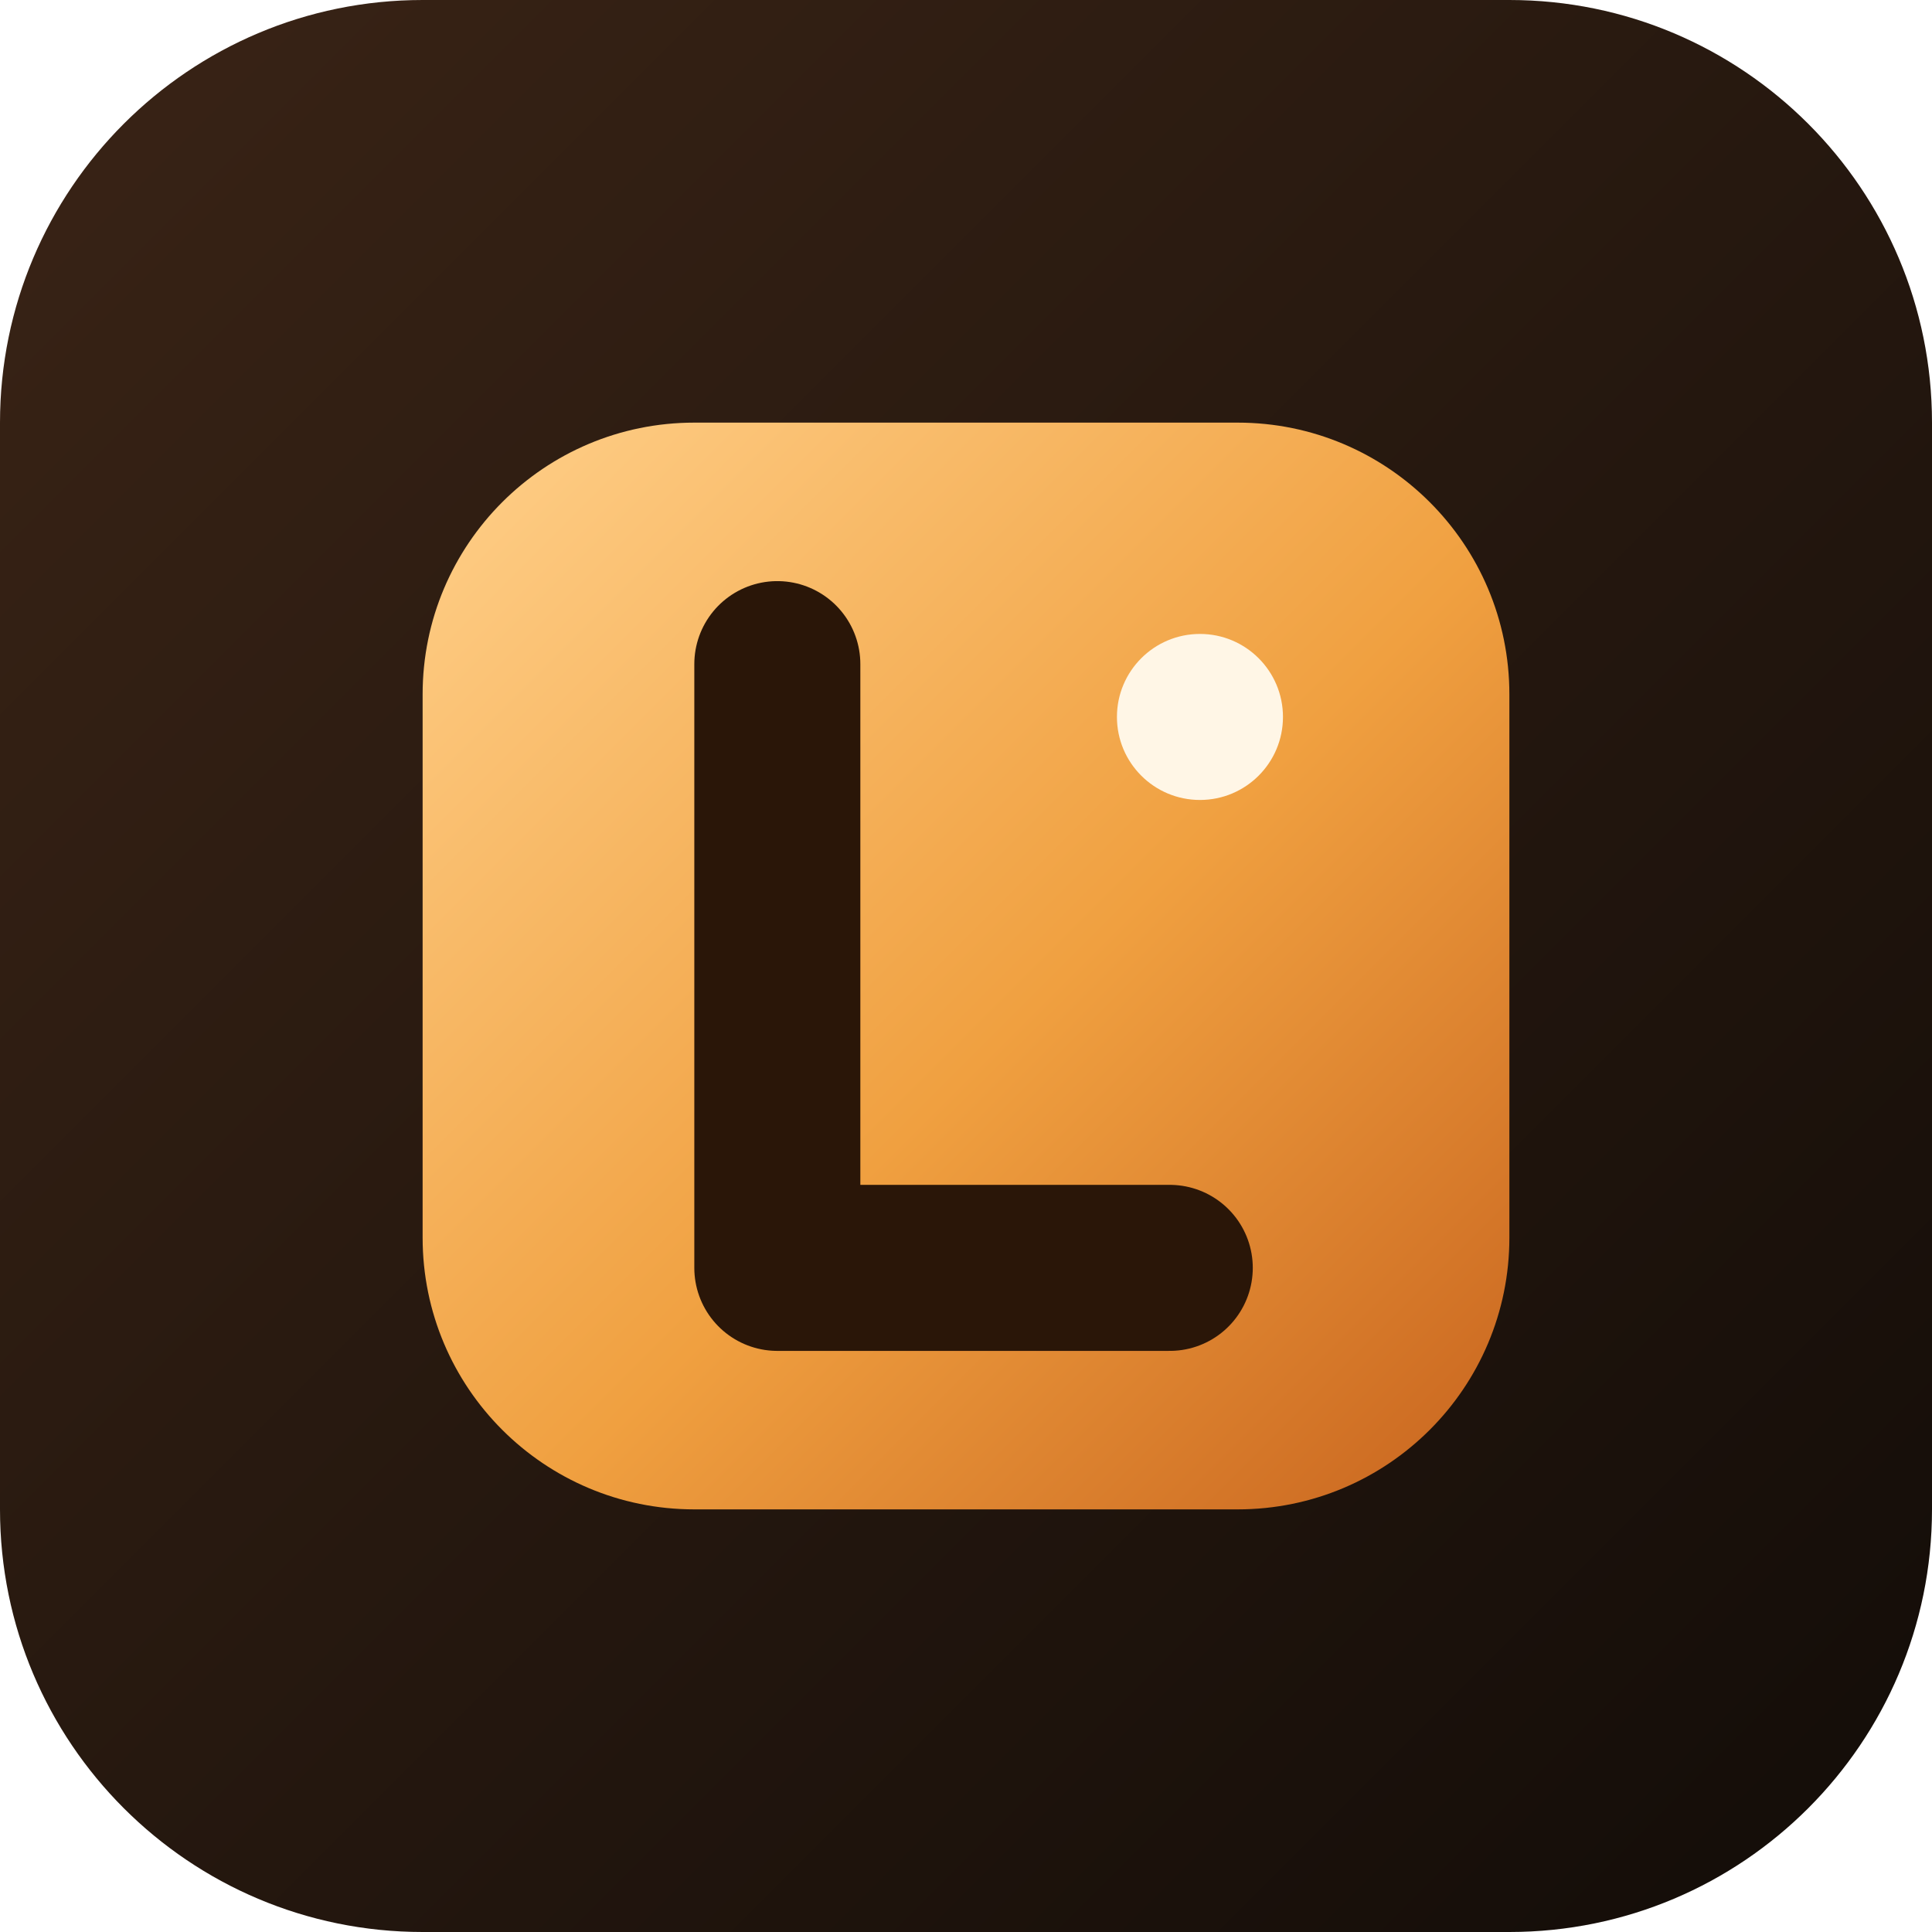
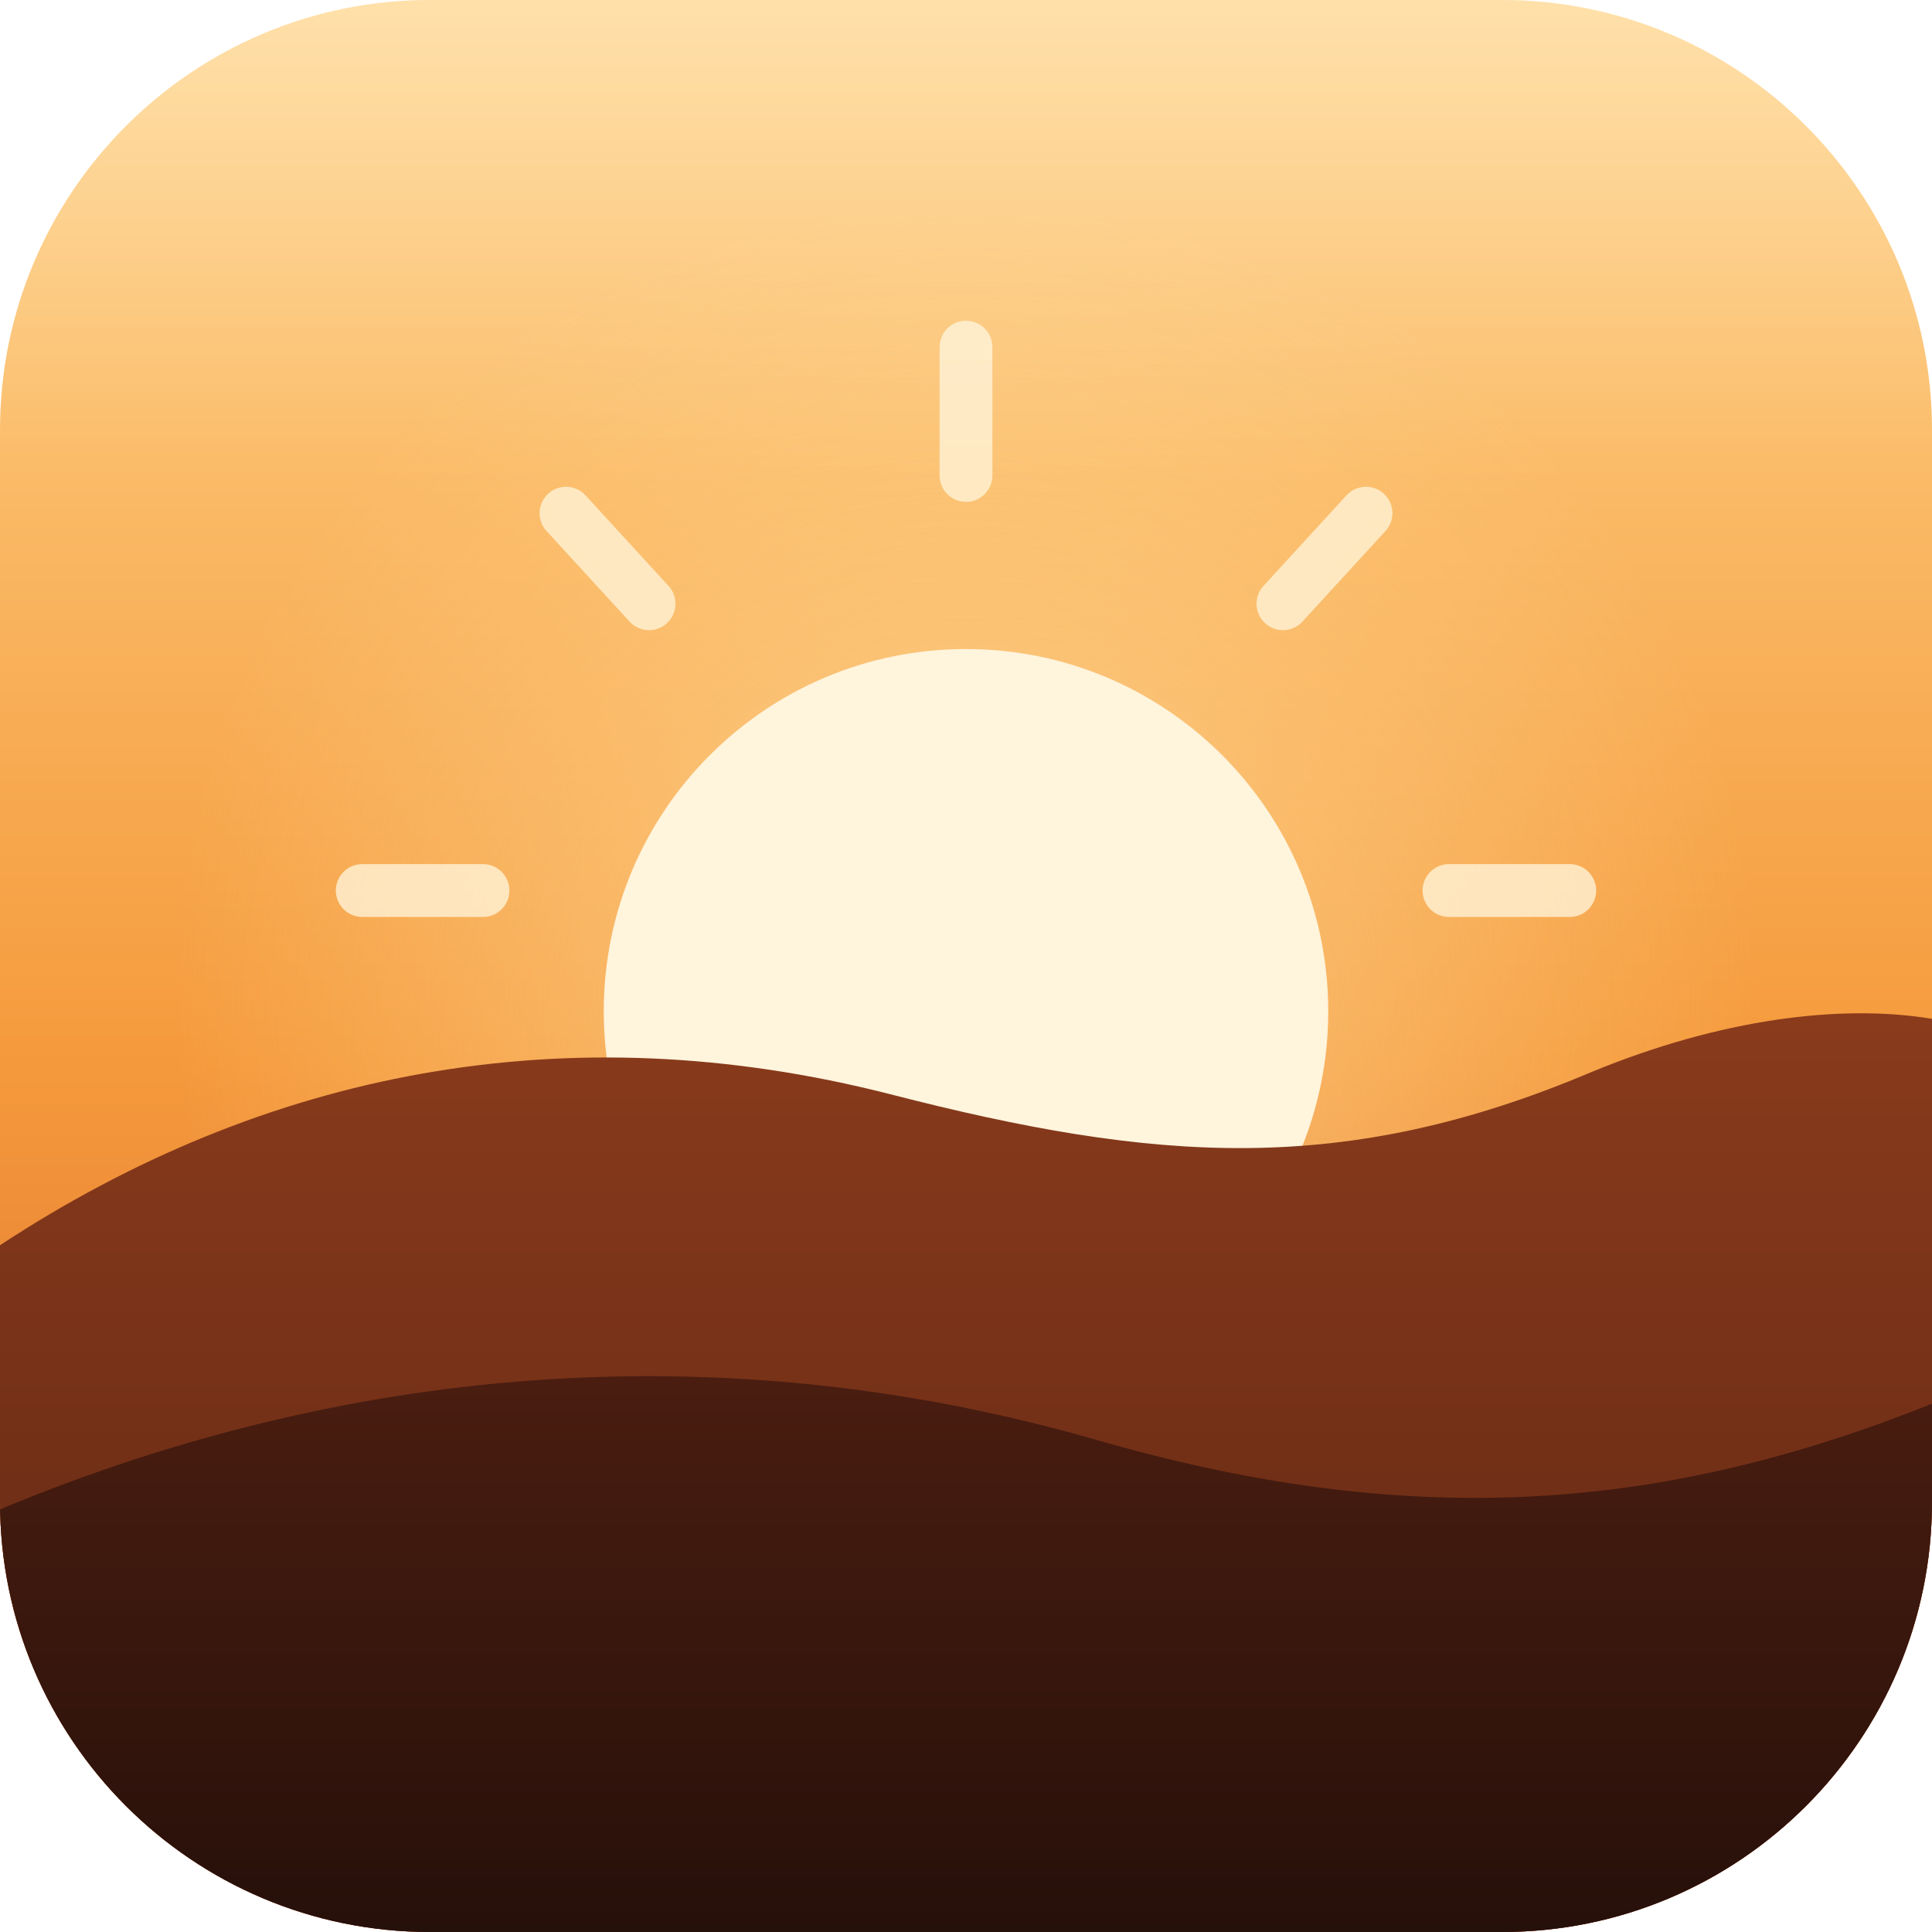
<svg xmlns="http://www.w3.org/2000/svg" viewBox="0 0 512 512">
  <defs>
-     <linearGradient id="b" x1="0" y1="0" x2="1" y2="1">
-       <stop offset="0" stop-color="#3a2416" />
-       <stop offset="1" stop-color="#120c08" />
+     <linearGradient id="sky" x1="0" y1="0" x2="0" y2="1">
+       <stop offset="0" stop-color="#ffd58a" />
+       <stop offset=".55" stop-color="#f59a3c" />
+       <stop offset="1" stop-color="#d4592a" />
    </linearGradient>
-     <linearGradient id="t" x1="0" y1="0" x2="1" y2="1">
-       <stop offset="0" stop-color="#ffd08a" />
-       <stop offset=".55" stop-color="#f0a040" />
-       <stop offset="1" stop-color="#c8641e" />
+     <radialGradient id="glow" cx="256" cy="262" r="210" gradientUnits="userSpaceOnUse">
+       <stop offset="0" stop-color="#fff6de" stop-opacity=".9" />
+       <stop offset=".45" stop-color="#ffe0a0" stop-opacity=".35" />
+       <stop offset="1" stop-color="#ffe0a0" stop-opacity="0" />
+     </radialGradient>
+     <linearGradient id="h1" x1="0" y1="0" x2="0" y2="1">
+       <stop offset="0" stop-color="#8a3b1c" />
+       <stop offset="1" stop-color="#5a2412" />
    </linearGradient>
+     <linearGradient id="h2" x1="0" y1="0" x2="0" y2="1">
+       <stop offset="0" stop-color="#4a1d10" />
+       <stop offset="1" stop-color="#26100a" />
+     </linearGradient>
+     <linearGradient id="shine" x1="0" y1="0" x2="0" y2="1">
+       <stop offset="0" stop-color="#fff" stop-opacity=".28" />
+       <stop offset=".5" stop-color="#fff" stop-opacity="0" />
+     </linearGradient>
+     <clipPath id="sq">
+       <rect width="512" height="512" rx="114" />
+     </clipPath>
  </defs>
-   <rect width="512" height="512" rx="112" fill="url(#b)" />
-   <rect x="112" y="112" width="288" height="288" rx="72" fill="url(#t)" />
-   <path d="M206 176v160h104" fill="none" stroke="#2a1608" stroke-width="44" stroke-linecap="round" stroke-linejoin="round" />
-   <circle cx="318" cy="190" r="22" fill="#fff6e6" />
+   <g clip-path="url(#sq)">
+     <rect width="512" height="512" fill="url(#sky)" />
+     <circle cx="256" cy="262" r="210" fill="url(#glow)" />
+     <g stroke="#fff3d6" stroke-width="14" stroke-linecap="round" opacity=".8">
+       <path d="M256 92v34M150 136l22 24M362 136l-22 24M96 236h32M416 236h-32" />
+     </g>
+     <circle cx="256" cy="268" r="96" fill="#fff4dc" />
+     <path d="M0 330c70-46 150-62 236-40 70 18 120 22 186-6 34-14 66-18 90-14V512H0z" fill="url(#h1)" />
+     <path d="M0 400c96-40 196-46 292-18 84 24 150 18 220-10V512H0z" fill="url(#h2)" />
+     <rect width="512" height="256" fill="url(#shine)" />
+   </g>
</svg>
